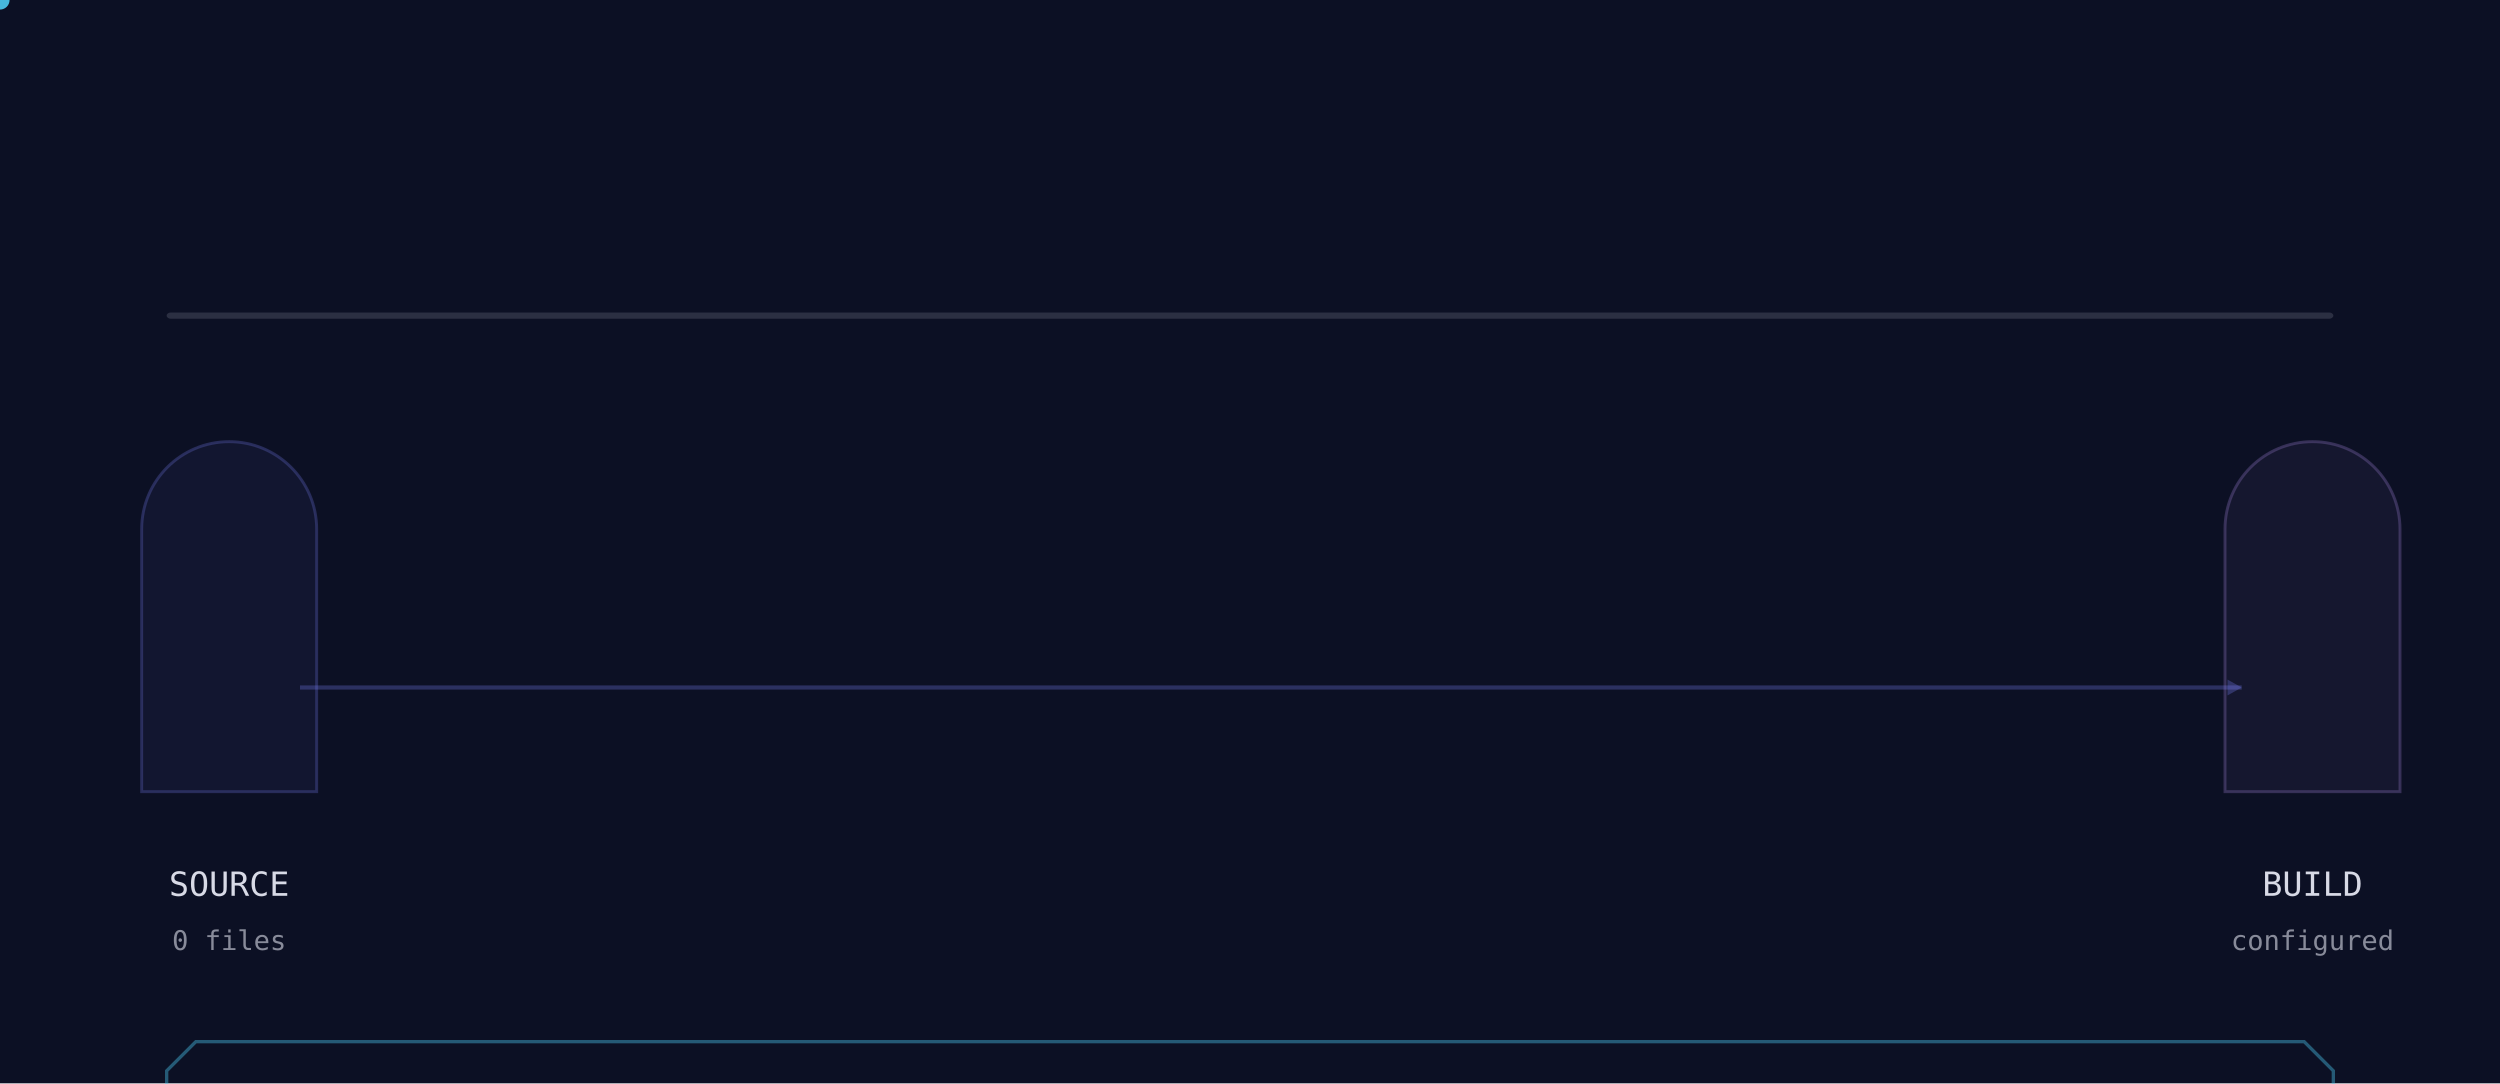
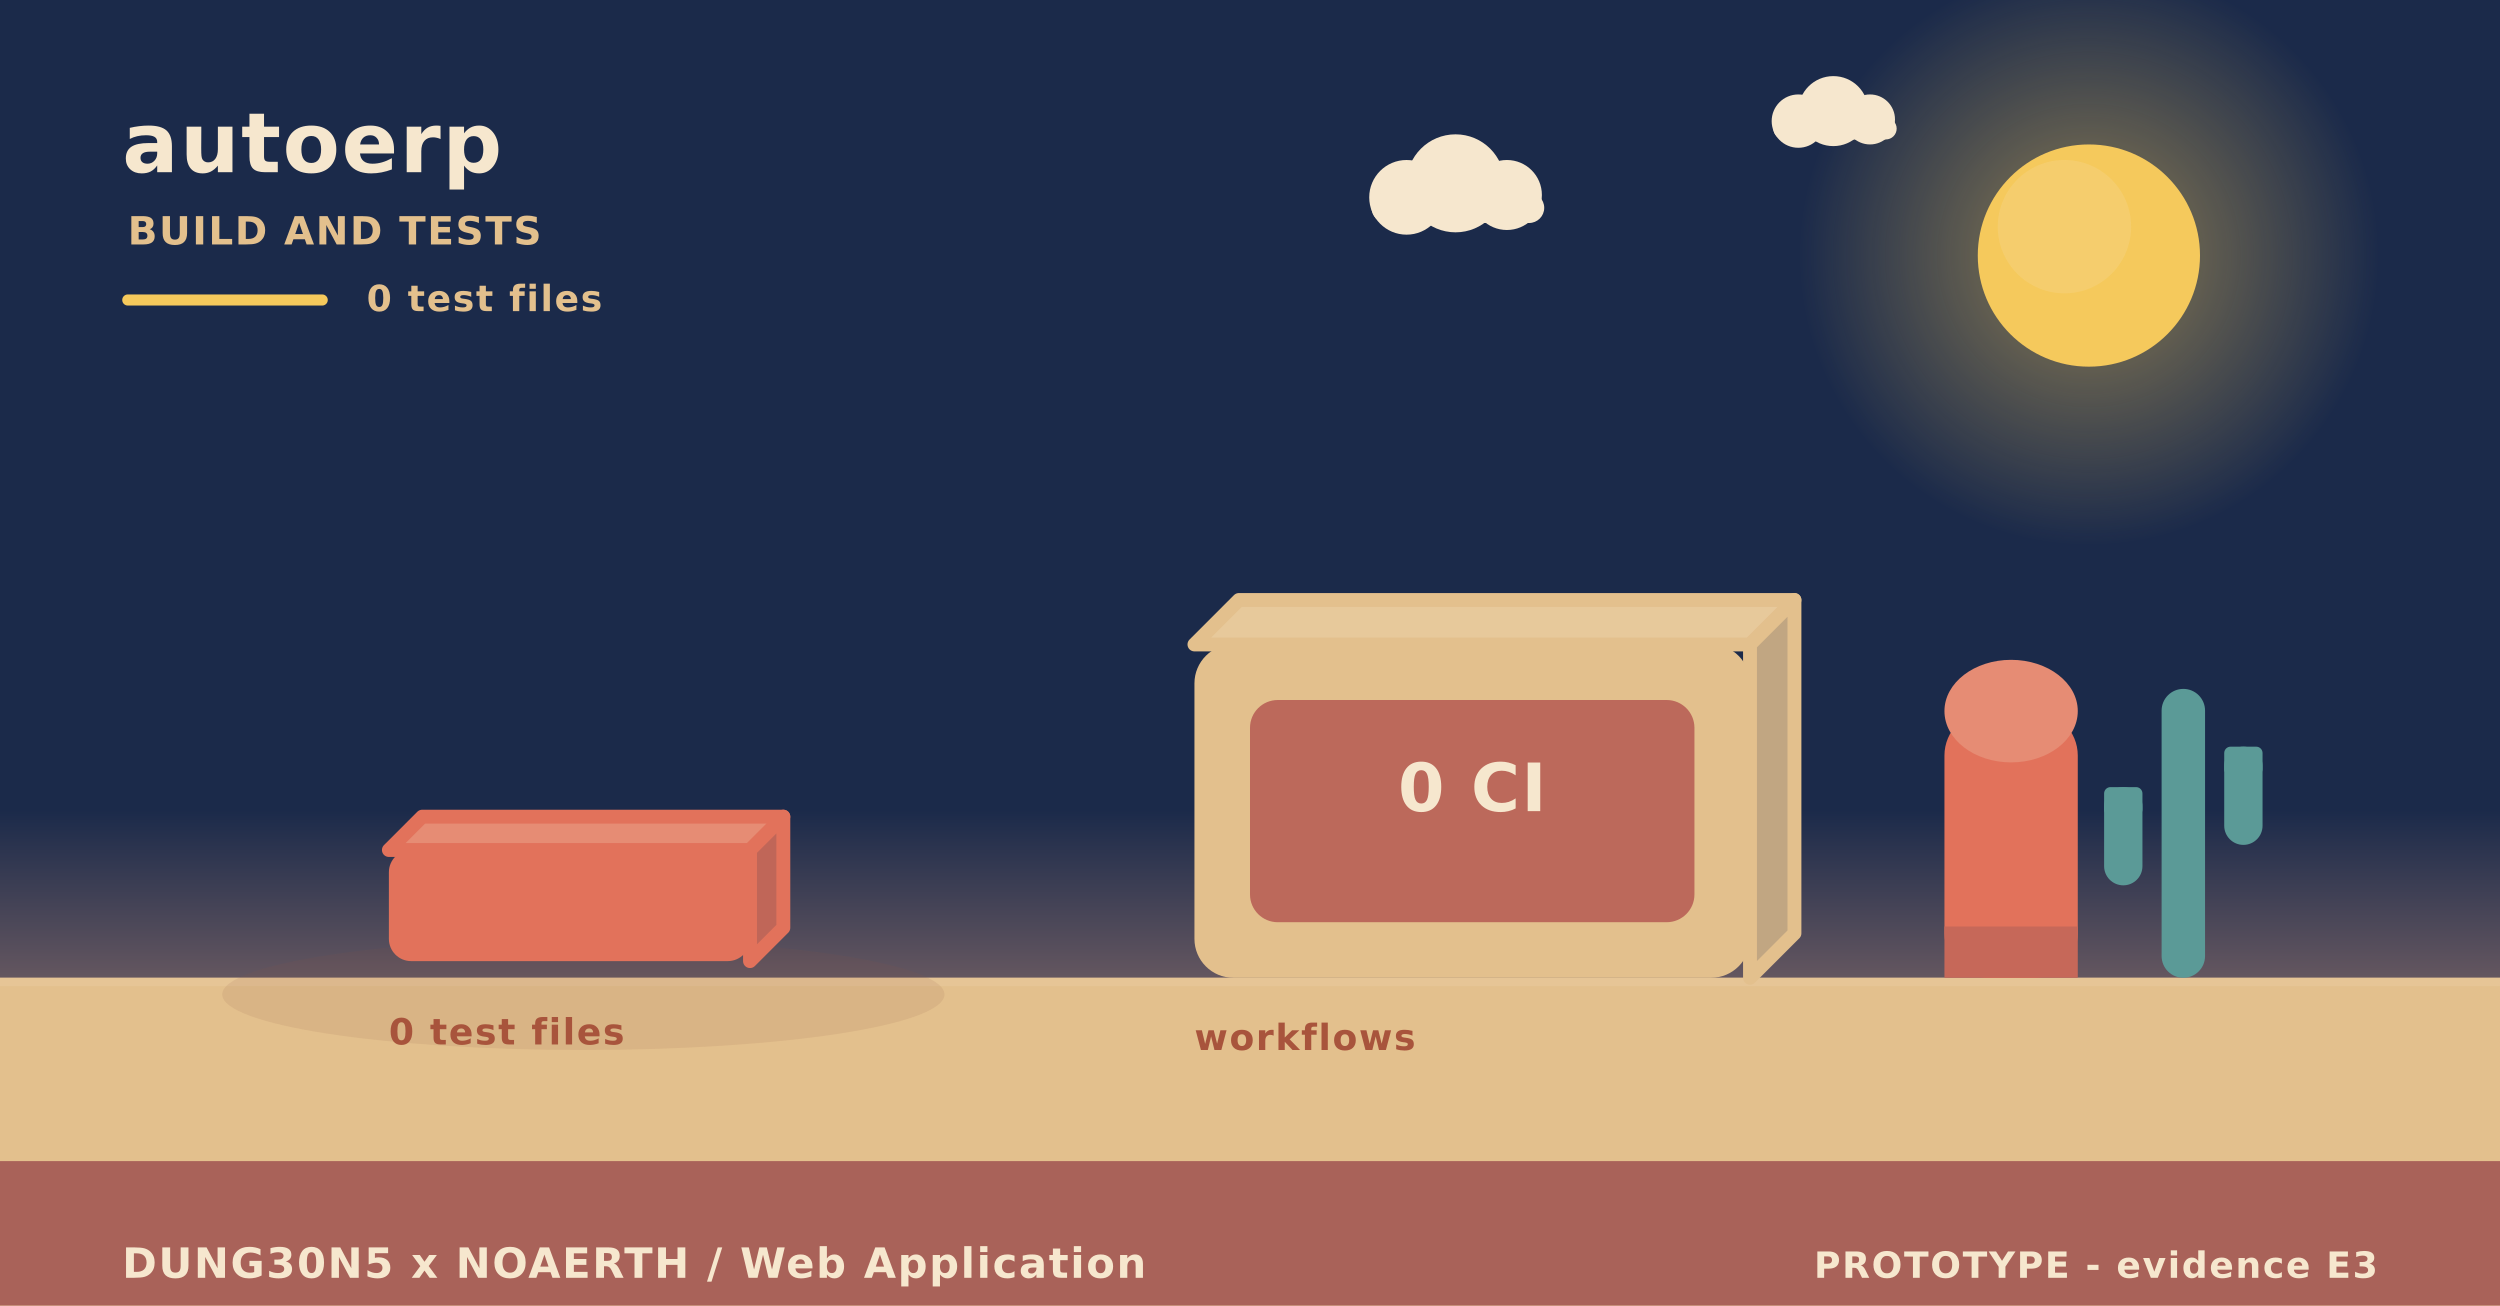
- <svg xmlns="http://www.w3.org/2000/svg" viewBox="0 0 1200 520" width="1200" height="520" role="img" aria-label="autoerp build evidence">
-   <rect width="1200" height="520" fill="#0c1024" />
-   <defs>
-     <linearGradient id="gb" x1="0" y1="0" x2="1" y2="1">
-       <stop offset="0%" stop-color="#7c83ff" />
-       <stop offset="100%" stop-color="#b794f4" />
-     </linearGradient>
-   </defs>
-   <rect x="80.00" y="150.00" width="1040.00" height="3.00" rx="2.00" fill="rgba(238,240,251,0.140)" opacity="1.00" />
-   <path d="M68.00,380.00 L68.00,254.00 A42.00,42.00 0 0 1 152.00,254.00 L152.00,380.00 Z" fill="rgba(124,131,255,0.100)" opacity="0.55" stroke="rgba(124,131,255,0.450)" stroke-width="1.4" />
-   <polygon points="-192.26,189.00 -136.83,221.00 -136.83,157.00 -192.26,125.00" fill="#2c758b" opacity="0.95" />
-   <polygon points="-247.68,221.00 -192.26,253.00 -192.26,189.00 -247.68,157.00" fill="#8f73be" opacity="0.95" />
-   <polygon points="-192.26,125.00 -136.83,157.00 -192.26,189.00 -247.68,157.00" fill="#7c83ff" opacity="0.95" />
-   <text x="110" y="430" font-family="ui-monospace,Menlo,monospace" font-size="16" fill="rgba(238,240,251,0.900)" text-anchor="middle">SOURCE</text>
-   <text x="110" y="456" font-family="ui-monospace,Menlo,monospace" font-size="13" fill="rgba(238,240,251,0.550)" text-anchor="middle">0 files</text>
-   <path d="M1068.00,380.00 L1068.00,254.00 A42.00,42.00 0 0 1 1152.00,254.00 L1152.00,380.00 Z" fill="rgba(183,148,244,0.100)" opacity="0.55" stroke="rgba(183,148,244,0.450)" stroke-width="1.4" />
-   <polygon points="673.77,689.00 729.19,721.00 729.19,657.00 673.77,625.00" fill="#2c758b" opacity="0.95" />
-   <polygon points="618.34,721.00 673.77,753.00 673.77,689.00 618.34,657.00" fill="#8f73be" opacity="0.95" />
-   <polygon points="673.77,625.00 729.19,657.00 673.77,689.00 618.34,657.00" fill="#b794f4" opacity="0.95" />
-   <text x="1110" y="430" font-family="ui-monospace,Menlo,monospace" font-size="16" fill="rgba(238,240,251,0.900)" text-anchor="middle">BUILD</text>
-   <text x="1110" y="456" font-family="ui-monospace,Menlo,monospace" font-size="13" fill="rgba(238,240,251,0.550)" text-anchor="middle">configured</text>
-   <line x1="144.00" y1="330.00" x2="1076.00" y2="330.00" stroke="rgba(124,131,255,0.500)" stroke-width="2.00" opacity="0.55" />
-   <polygon points="1076.00,330.00 1069.20,326.20 1069.20,333.80" fill="rgba(124,131,255,0.500)" opacity="0.55" />
-   <g opacity="0.9">
-     <circle cx="0.00" cy="0.00" r="4.60" fill="#4cc9f0" opacity="1.00" />
-     <animateTransform attributeName="transform" type="translate" values="144.00,330.00 1076.00,330.00" dur="3.933s" begin="0.0s" repeatCount="indefinite" />
-     <animateTransform attributeName="transform" type="translate" values="1076.00,330.00 144.00,330.00" dur="3.933s" begin="1.967s" repeatCount="indefinite" />
+ <svg xmlns="http://www.w3.org/2000/svg" width="900" height="470" viewBox="0 0 900 470" role="img" aria-label="autoerp - how it is verified">
+   <linearGradient id="skyb" x1="0" y1="0" x2="0" y2="1">
+     <stop offset="0" stop-color="#1b2a4a" />
+     <stop offset="0.62" stop-color="#1b2a4a" />
+     <stop offset="1" stop-color="#f3ad8a" />
+   </linearGradient>
+   <rect width="900" height="470" fill="url(#skyb)" />
+   <radialGradient id="sunb">
+     <stop offset="0.35" stop-color="#f5c95c" stop-opacity="0.34" />
+     <stop offset="1" stop-color="#f5c95c" stop-opacity="0" />
+   </radialGradient>
+   <circle cx="752" cy="92" r="104" fill="url(#sunb)" />
+   <circle cx="752" cy="92" r="40" fill="#f5c95c" />
+   <circle cx="743.2" cy="81.6" r="24" fill="#f5d27e" opacity="0.5" />
+   <g>
+     <circle cx="524" cy="66" r="17.64" fill="#f6e7ce" />
+     <circle cx="506.36" cy="71.04" r="13.44" fill="#f6e7ce" />
+     <circle cx="542.48" cy="70.2" r="12.6" fill="#f6e7ce" />
+     <rect x="493.76" y="69.36" width="62.16" height="10.92" rx="5.46" fill="#f6e7ce" />
+     <animateTransform attributeName="transform" type="translate" values="0 0;24 0;0 0" dur="36s" begin="0s" repeatCount="indefinite" />
  </g>
-   <path d="M94.00,500.00 H1106.00 L1120.00,514.00 V546.00 L1106.00,560.00 H94.00 L80.00,546.00 V514.00 Z" fill="none" stroke="rgba(76,201,240,0.500)" stroke-width="1.60" opacity="0.80" />
-   <text x="600" y="536" font-family="ui-monospace,Menlo,monospace" font-size="16" fill="rgba(76,201,240,0.950)" text-anchor="middle">no test suite present in this repository — shown as measured, not implied</text>
+   <g>
+     <circle cx="660" cy="40" r="12.6" fill="#f6e7ce" />
+     <circle cx="647.4" cy="43.6" r="9.6" fill="#f6e7ce" />
+     <circle cx="673.2" cy="43" r="9" fill="#f6e7ce" />
+     <rect x="638.4" y="42.4" width="44.4" height="7.8" rx="3.9" fill="#f6e7ce" />
+     <animateTransform attributeName="transform" type="translate" values="0 0;-18 0;0 0" dur="46s" begin="3s" repeatCount="indefinite" />
+   </g>
+   <rect x="0" y="352" width="900" height="118" fill="#e3c08d" />
+   <rect x="0" y="352" width="900" height="3" fill="#e6c596" />
+   <text x="44" y="62" font-family="Verdana,DejaVu Sans,sans-serif" font-size="30" font-weight="700" letter-spacing="0.6" fill="#f6e7ce" text-anchor="start">autoerp</text>
+   <text x="46" y="88" font-family="Verdana,DejaVu Sans,sans-serif" font-size="14" font-weight="700" letter-spacing="0.6" fill="#e3c08d" text-anchor="start">BUILD AND TESTS</text>
+   <rect x="44" y="106" width="74" height="4" rx="2" fill="#f5c95c" />
+   <text x="132" y="112" font-family="Verdana,DejaVu Sans,sans-serif" font-size="13" font-weight="700" letter-spacing="0.6" fill="#e3c08d" text-anchor="start">0 test files</text>
+   <ellipse cx="210" cy="358" rx="130" ry="20" fill="rgba(138,90,68,0.11)" />
+   <g>
+     <path d="M140,306 L270,306 L282,294 L152,294 Z" fill="#e68c74" stroke="#e2725b" stroke-width="5" stroke-linejoin="round" />
+     <path d="M270,306 L282,294 L282,334 L270,346 Z" fill="#c06658" stroke="#e2725b" stroke-width="5" stroke-linejoin="round" />
+     <rect x="140" y="306" width="130" height="40" rx="8" fill="#e2725b" />
+     <animateTransform attributeName="transform" type="translate" values="0 10;0 0" dur="0.8s" begin="0.5s" fill="freeze" />
+   </g>
+   <text x="140" y="376" font-family="Verdana,DejaVu Sans,sans-serif" font-size="13" font-weight="700" letter-spacing="0.6" fill="#a8543c" text-anchor="start">0 test files</text>
+   <path d="M430,232 L630,232 L646,216 L446,216 Z" fill="#e7c99b" stroke="#e3c08d" stroke-width="5" stroke-linejoin="round" />
+   <path d="M630,232 L646,216 L646,336 L630,352 Z" fill="#c1a682" stroke="#e3c08d" stroke-width="5" stroke-linejoin="round" />
+   <rect x="430" y="232" width="200" height="120" rx="14" fill="#e3c08d" />
+   <rect x="450" y="252" width="160" height="80" rx="10" fill="#ba6458" opacity="0.94" />
+   <text x="530" y="292" font-family="Verdana,DejaVu Sans,sans-serif" font-size="24" font-weight="700" letter-spacing="0.6" fill="#f6e7ce" text-anchor="middle">0 CI</text>
+   <text x="430" y="378" font-family="Verdana,DejaVu Sans,sans-serif" font-size="13" font-weight="700" letter-spacing="0.6" fill="#a8543c" text-anchor="start">workflows</text>
+   <rect x="700" y="256" width="48" height="96" rx="16" fill="#e2725b" />
+   <ellipse cx="724" cy="256" rx="24" ry="18.46" fill="#e68c74" />
+   <rect x="700" y="333.54" width="48" height="18.46" fill="#c66859" />
+   <rect x="778.18" y="248" width="15.64" height="104" rx="7.82" fill="#5b9a97" />
+   <rect x="757.48" y="283.36" width="13.8" height="35.36" rx="6.9" fill="#5b9a97" />
+   <rect x="757.48" y="283.36" width="13.8" height="10.4" rx="2.3" fill="#5b9a97" />
+   <rect x="800.72" y="268.8" width="13.8" height="35.36" rx="6.9" fill="#5b9a97" />
+   <rect x="800.72" y="268.8" width="13.8" height="10.4" rx="2.3" fill="#5b9a97" />
+   <rect x="0" y="418" width="900" height="52" rx="0" fill="#a65c56" opacity="0.94" />
+   <text x="44" y="460" font-family="Verdana,DejaVu Sans,sans-serif" font-size="15" font-weight="700" letter-spacing="0.6" fill="#f6e7ce" text-anchor="start">DUNG30N5 x NOAERTH  /  Web Application</text>
+   <text x="856" y="460" font-family="Verdana,DejaVu Sans,sans-serif" font-size="13" font-weight="700" letter-spacing="0.6" fill="#f6e7ce" text-anchor="end">PROTOTYPE  -  evidence E3</text>
</svg>
